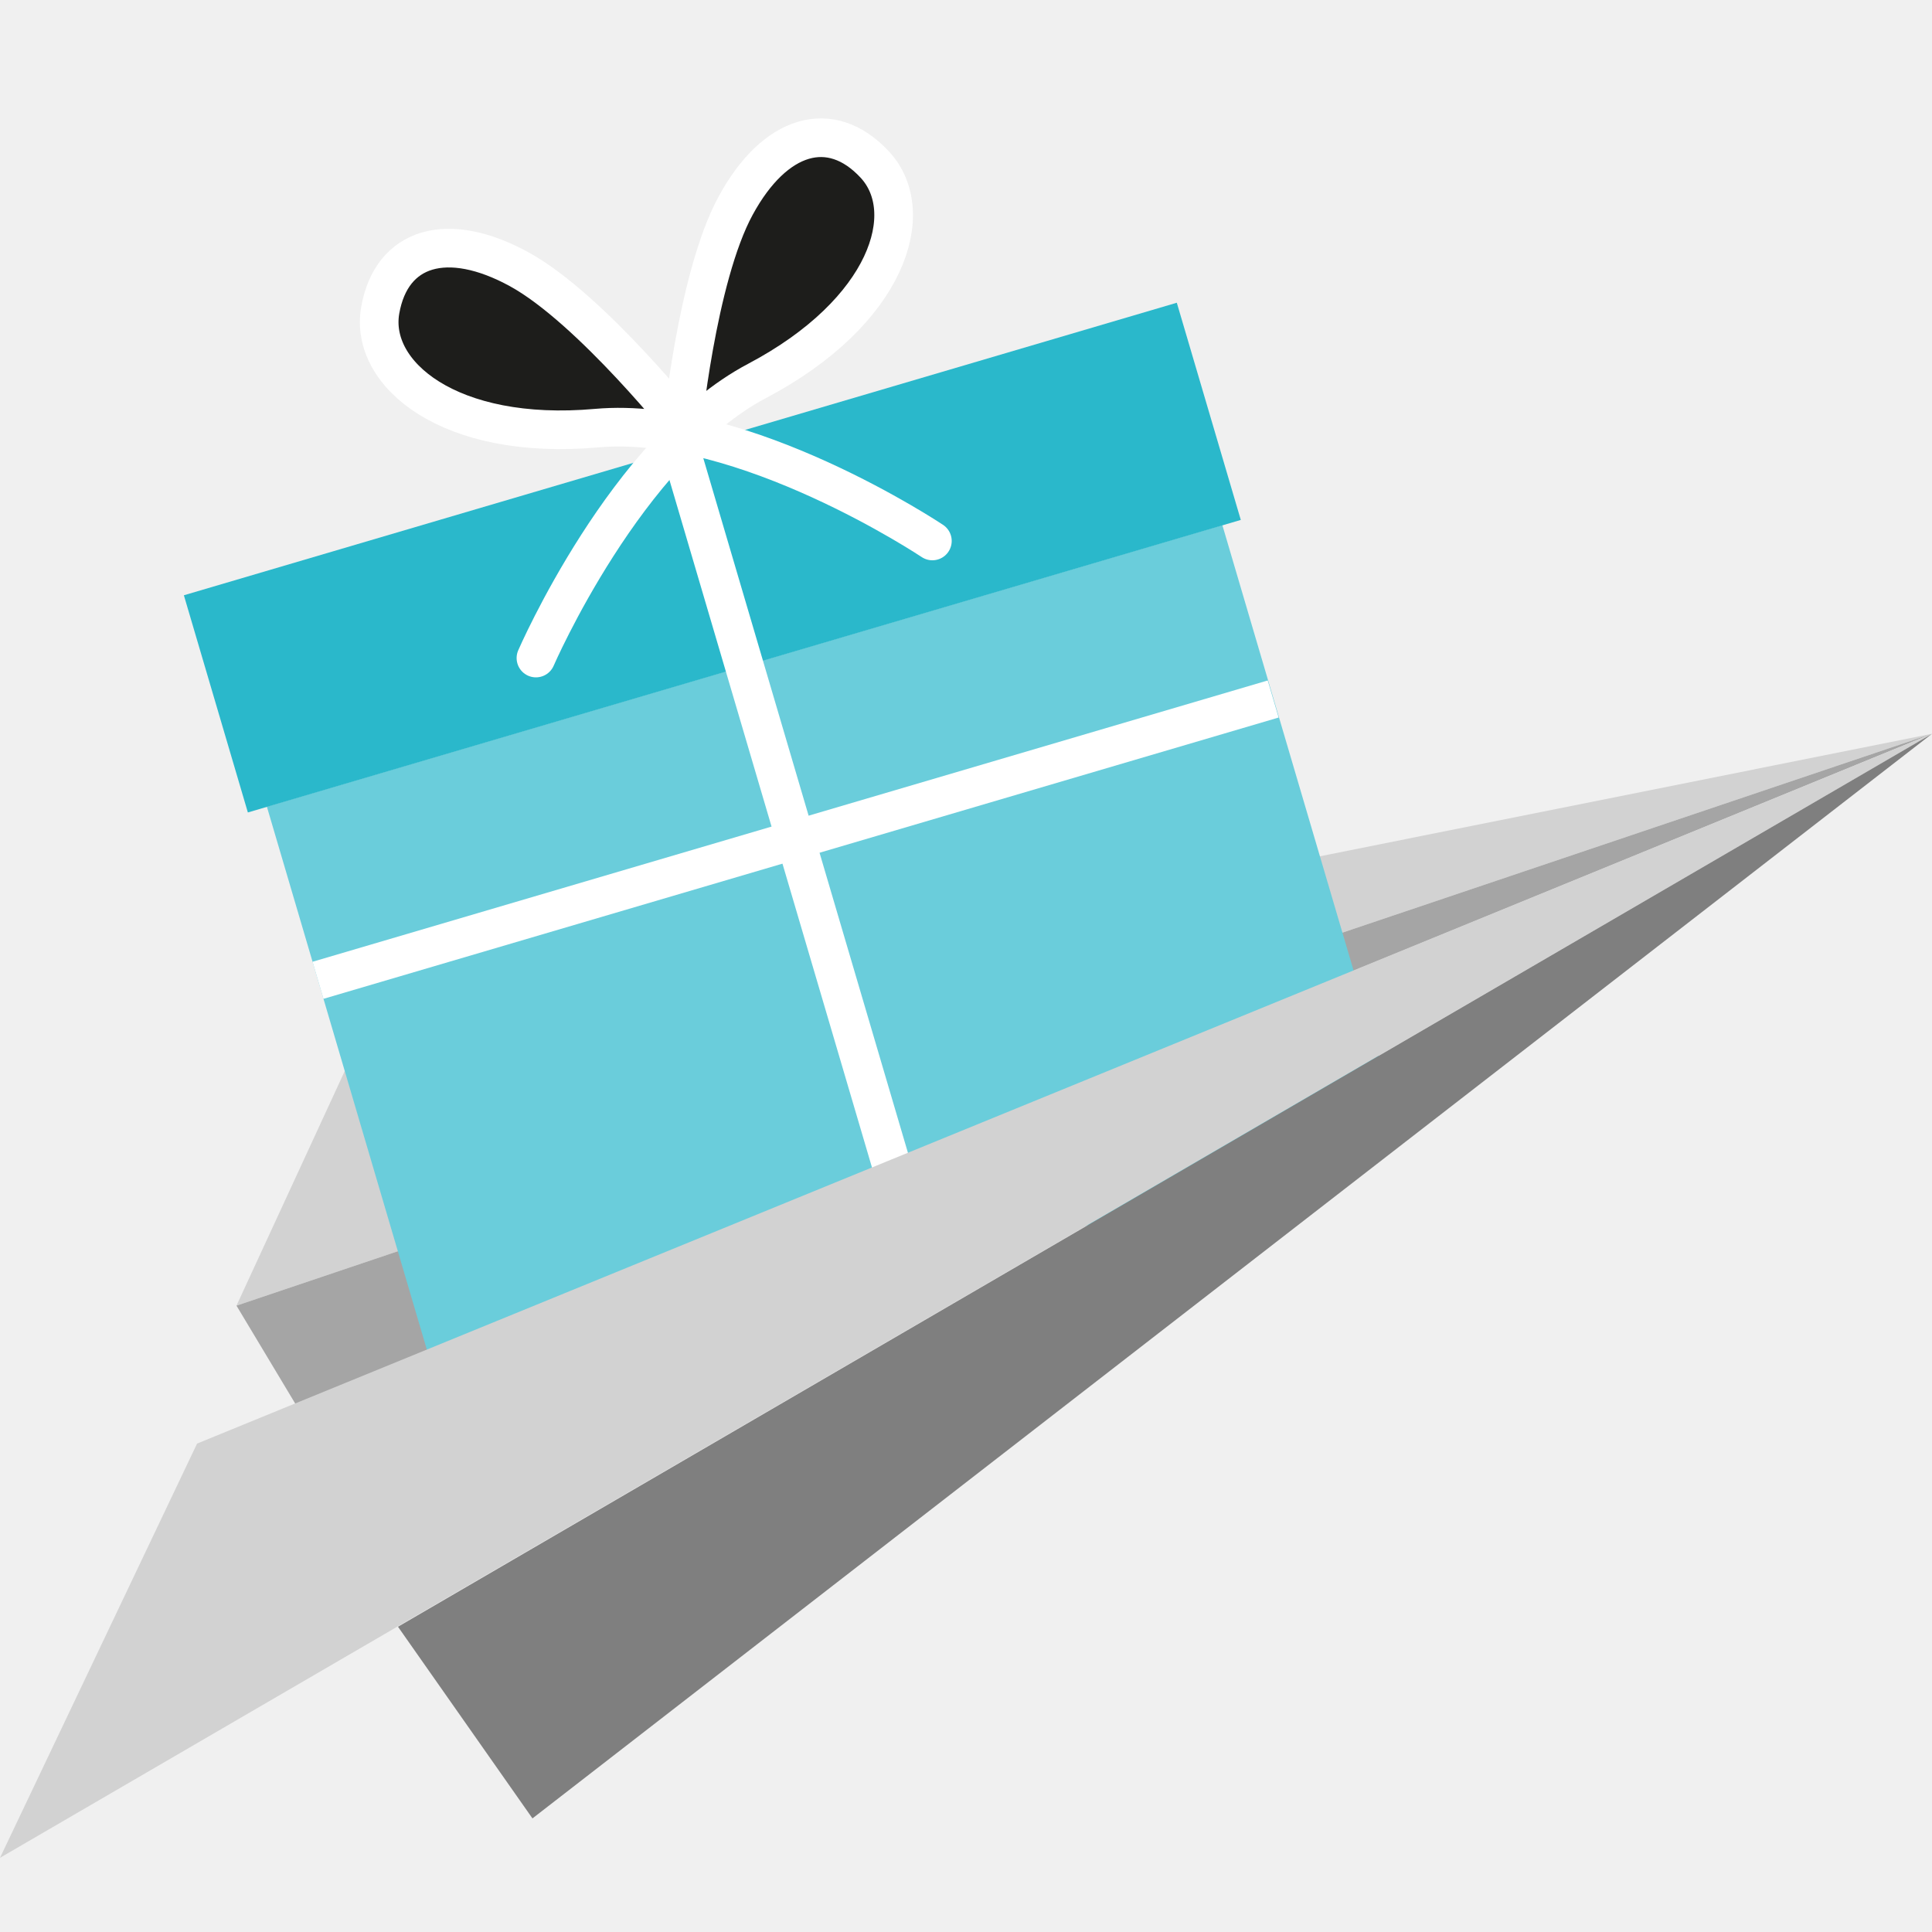
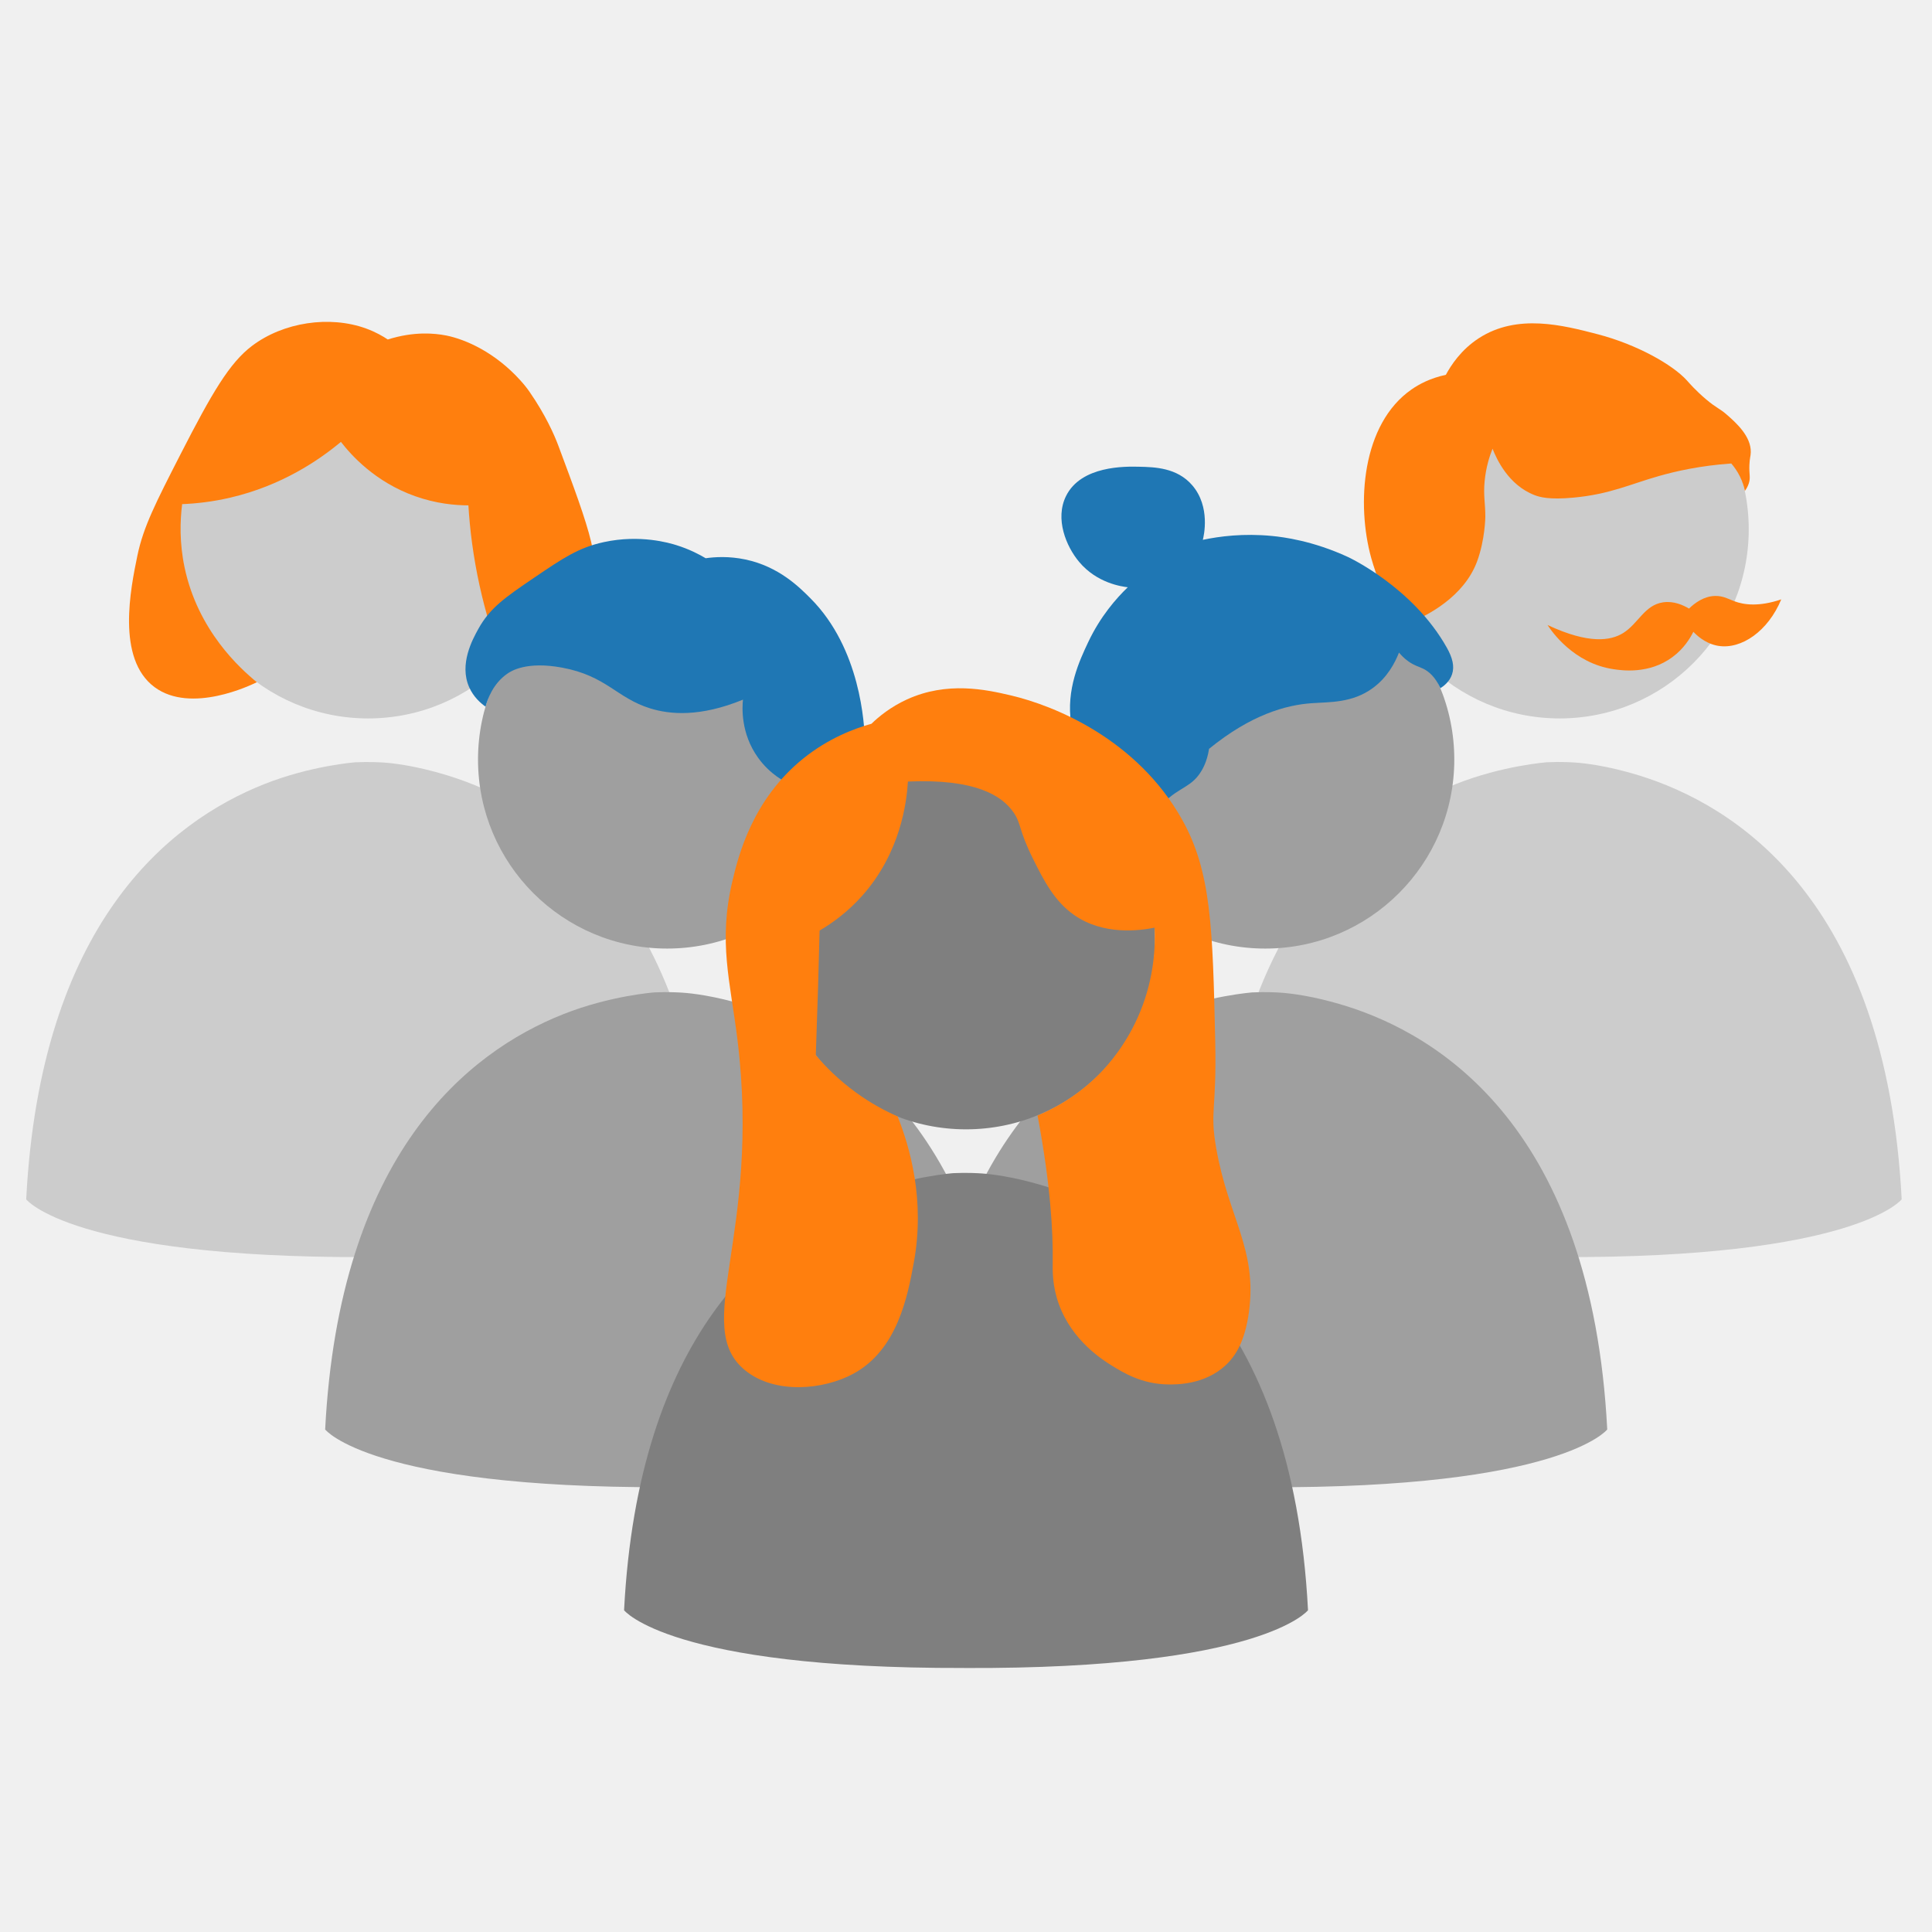
<svg xmlns="http://www.w3.org/2000/svg" version="1.1" id="Ebene_1" x="0px" y="0px" viewBox="0 0 50 50" style="enable-background:new 0 0 50 50;" xml:space="preserve">
-   <style type="text/css">
- 	.st0{fill:#D2D2D2;}
- 	.st1{fill:#A5A5A5;}
- 	.st2{fill:#6ACDDB;}
- 	.st3{fill:#2AB8CB;}
- 	.st4{fill:#1D1D1B;stroke:#FFFFFF;stroke-miterlimit:10;}
- 	.st5{fill:#1D1D1B;stroke:#FFFFFF;stroke-linecap:round;stroke-linejoin:round;stroke-miterlimit:10;}
- 	.st6{fill:#7F7F7F;}
- </style>
  <g>
-     <polygon class="st0" points="50,18.99 9.18,27.16 6.12,33.79  " />
-     <polygon class="st1" points="50,18.99 6.12,33.79 7.65,36.34  " />
    <g>
-       <rect x="8.7" y="16.9" transform="matrix(0.9592 -0.2826 0.2826 0.9592 -6.2147 7.1234)" class="st2" width="25.78" height="16.4" />
-       <rect x="5.04" y="11.5" transform="matrix(0.9592 -0.2826 0.2826 0.9592 -3.3256 5.7991)" class="st3" width="26.79" height="5.86" />
      <g>
-         <line class="st4" x1="17.61" y1="11.62" x2="23.9" y2="32.97" />
-         <line class="st4" x1="8.23" y1="25.37" x2="32.95" y2="18.09" />
-         <g>
-           <path class="st5" d="M24.13,14c0,0-4.88-3.26-8.69-2.92c-3.81,0.34-5.89-1.4-5.6-3.05s1.74-2.08,3.6-1.06s4.37,4.19,4.37,4.19" />
-           <path class="st5" d="M13.87,17.03c0,0,2.33-5.38,5.72-7.17s4.19-4.37,3.05-5.6s-2.59-0.8-3.6,1.06c-1.02,1.87-1.4,5.89-1.4,5.89      " />
-         </g>
+         <circle style="fill:#CCCCCC;" cx="40.364" cy="13.7" r="4.893" />
+       </g>
+       <g>
+         <path style="fill:#CCCCCC;" d="M42.406,20.064c-0.828-0.254-1.421-0.314-1.631-0.329c-0.087-0.006-0.384-0.025-0.738-0.008     c0,0-1.146,0.083-2.359,0.564c-2.476,0.981-5.797,3.623-6.163,10.748c0,0,1.175,1.513,8.791,1.494     c0.008,0,0.015,0.001,0.022,0.001c7.704,0.032,8.887-1.495,8.887-1.495C48.815,23.271,44.903,20.831,42.406,20.064z" />
      </g>
    </g>
-     <polygon class="st0" points="50,18.99 5.1,37.36 0,48.08  " />
-     <polygon class="st6" points="50,18.99 10.3,42.1 13.78,47.06  " />
+     <path style="fill:#FF7F0E;" d="M35.965,15.571c-0.148-0.253-0.341-0.635-0.477-1.127c-0.387-1.4-0.249-3.47,1.045-4.367   c0.193-0.134,0.479-0.289,0.886-0.377c0.131-0.244,0.392-0.65,0.859-0.951c0.992-0.638,2.167-0.334,3.074-0.098   c1.011,0.264,1.937,0.787,2.306,1.196c0.052,0.058,0.219,0.253,0.486,0.48c0.297,0.252,0.346,0.227,0.569,0.425   c0.213,0.189,0.606,0.537,0.597,0.95c-0.003,0.115-0.029,0.148-0.036,0.338c-0.009,0.237,0.034,0.314-0.014,0.467   c-0.029,0.091-0.073,0.158-0.103,0.197c-0.02-0.099-0.057-0.229-0.127-0.371c-0.073-0.148-0.157-0.26-0.225-0.338   c-0.8,0.056-1.431,0.199-1.87,0.324c-0.759,0.216-1.27,0.471-2.206,0.559c-0.636,0.06-0.881-0.013-1.014-0.064   c-0.68-0.261-0.986-0.94-1.088-1.202c-0.074,0.185-0.17,0.475-0.205,0.842c-0.036,0.38,0.02,0.571,0.018,0.922   c0,0-0.005,0.592-0.214,1.156c-0.346,0.93-1.315,1.4-1.664,1.55C36.363,15.913,36.164,15.742,35.965,15.571z" />
+     <path style="fill:#FF7F0E;" d="M43.711,15.75c0.157-0.151,0.39-0.321,0.677-0.327c0.207-0.004,0.341,0.078,0.491,0.135   c0.254,0.096,0.641,0.149,1.22-0.046c-0.343,0.825-1.031,1.298-1.628,1.203c-0.119-0.019-0.378-0.083-0.647-0.364   c-0.084,0.168-0.245,0.435-0.539,0.653c-0.607,0.451-1.31,0.347-1.526,0.315c-1.039-0.153-1.607-0.987-1.709-1.144   c1.077,0.505,1.638,0.403,1.952,0.211c0.398-0.244,0.554-0.728,1.04-0.798C43.318,15.548,43.561,15.661,43.711,15.75z" />
+   </g>
+   <g>
+     <g>
+       <g>
+         <circle style="fill:#9F9F9F;" cx="32.744" cy="19.656" r="4.893" />
+       </g>
+       <g>
+         <path style="fill:#9F9F9F;" d="M34.786,26.02c-0.828-0.254-1.421-0.314-1.631-0.329c-0.087-0.006-0.384-0.025-0.738-0.008     c0,0-1.146,0.083-2.359,0.564c-2.476,0.981-5.797,3.623-6.163,10.748c0,0,1.175,1.513,8.791,1.494     c0.008,0,0.015,0.001,0.022,0.001c7.704,0.032,8.887-1.495,8.887-1.495C41.195,29.226,37.284,26.786,34.786,26.02z" />
+       </g>
+     </g>
+     <path style="fill:#1F77B4;" d="M36.206,16.888c0.052,0.064,0.134,0.153,0.252,0.235c0.156,0.108,0.269,0.131,0.377,0.184   c0.134,0.066,0.302,0.2,0.443,0.503c0.086-0.054,0.238-0.169,0.301-0.359c0.069-0.207,0.01-0.431-0.135-0.689   c-0.882-1.573-2.559-2.347-2.559-2.347c-0.909-0.42-1.674-0.516-1.962-0.544c-0.746-0.073-1.37,0.01-1.794,0.1   c0.024-0.093,0.205-0.853-0.272-1.41c-0.395-0.46-0.975-0.473-1.382-0.482c-0.345-0.008-1.497-0.033-1.887,0.76   c-0.29,0.589,0.002,1.3,0.341,1.704c0.46,0.548,1.098,0.637,1.258,0.655c-0.294,0.283-0.709,0.751-1.027,1.426   c-0.222,0.472-0.575,1.219-0.438,2.106c0.218,1.411,1.585,2.605,2.077,2.39c0.048-0.021,0.057-0.026,0.163-0.164   c0.423-0.547,0.776-0.527,1.052-0.888c0.101-0.132,0.224-0.347,0.276-0.688c1.098-0.896,2.007-1.133,2.64-1.18   c0.475-0.035,1.066,0,1.603-0.397C35.905,17.53,36.1,17.158,36.206,16.888z" />
+   </g>
+   <g>
+     <g>
+       <g>
+         <circle style="fill:#CCCCCC;" cx="9.528" cy="13.7" r="4.893" />
+       </g>
+       <g>
+         <path style="fill:#CCCCCC;" d="M11.57,20.064c-0.828-0.254-1.421-0.314-1.631-0.329C9.851,19.73,9.555,19.711,9.2,19.728     c0,0-1.146,0.083-2.359,0.564c-2.476,0.981-5.797,3.623-6.163,10.748c0,0,1.175,1.513,8.791,1.494     c0.008,0,0.015,0.001,0.022,0.001c7.704,0.032,8.887-1.495,8.887-1.495C17.979,23.271,14.067,20.831,11.57,20.064z" />
+       </g>
+     </g>
+     <path style="fill:#FF7F0E;" d="M6.648,17.655C6.22,17.308,5.12,16.32,4.776,14.681c-0.134-0.64-0.116-1.207-0.062-1.634   c0.371-0.015,0.791-0.062,1.245-0.168c1.331-0.31,2.293-0.967,2.864-1.443c0.265,0.342,0.883,1.037,1.922,1.406   c0.541,0.192,1.027,0.236,1.377,0.237c0.019,0.31,0.049,0.637,0.095,0.977c0.104,0.771,0.265,1.464,0.445,2.068   c0.261-0.084,0.716-0.229,1.287-0.408c1.112-0.349,1.163-0.355,1.25-0.449c0.459-0.498,0.056-1.576-0.749-3.733   c-0.107-0.286-0.333-0.797-0.747-1.396c-0.065-0.093-0.139-0.187-0.235-0.293c-0.652-0.722-1.408-1.059-1.918-1.162   c-0.007-0.001-0.012-0.002-0.016-0.003C11.25,8.626,10.72,8.57,10.036,8.786C9.908,8.701,9.718,8.59,9.472,8.501   C8.532,8.16,7.335,8.336,6.521,8.952c-0.58,0.439-1.031,1.207-1.851,2.808c-0.64,1.251-0.96,1.876-1.114,2.618   c-0.174,0.843-0.551,2.669,0.444,3.405C4.945,18.483,6.499,17.729,6.648,17.655z" />
+   </g>
+   <g>
+     <g>
+       <circle style="fill:#9F9F9F;" cx="17.264" cy="19.656" r="4.893" />
+     </g>
+     <g>
+       <path style="fill:#9F9F9F;" d="M19.306,26.02c-0.828-0.254-1.421-0.314-1.631-0.329c-0.087-0.006-0.384-0.025-0.738-0.008    c0,0-1.146,0.083-2.359,0.564c-2.476,0.981-5.797,3.623-6.163,10.748c0,0,1.175,1.513,8.791,1.494    c0.008,0,0.015,0.001,0.022,0.001c7.704,0.032,8.887-1.495,8.887-1.495C25.715,29.226,21.803,26.786,19.306,26.02z" />
+     </g>
+   </g>
+   <path style="fill:#1F77B4;" d="M13.129,17.435c0.099-0.069,0.499-0.327,1.416-0.157c1.151,0.213,1.41,0.783,2.279,1.054  c0.515,0.16,1.292,0.23,2.404-0.225c-0.019,0.185-0.066,0.865,0.389,1.5c0.309,0.432,0.7,0.636,0.893,0.72  c0.625-0.379,1.249-0.757,1.874-1.136c-0.013-0.446-0.11-2.403-1.407-3.704c-0.289-0.29-0.819-0.824-1.684-1.007  c-0.425-0.09-0.79-0.067-1.03-0.033c-0.176-0.105-0.432-0.237-0.759-0.339c-0.183-0.057-0.938-0.281-1.873-0.079  c-0.659,0.142-1.062,0.416-1.821,0.931c-0.741,0.503-1.132,0.775-1.431,1.317c-0.146,0.264-0.504,0.912-0.235,1.512  c0.112,0.25,0.295,0.409,0.422,0.499C12.62,18.089,12.76,17.692,13.129,17.435z" />
+   <g>
+     <g>
+       <g>
+         <circle style="fill:#7F7F7F;" cx="25" cy="24.334" r="4.893" />
+       </g>
+       <g>
+         <path style="fill:#7F7F7F;" d="M27.042,30.698c-0.828-0.254-1.421-0.314-1.631-0.329c-0.087-0.006-0.384-0.025-0.738-0.008     c0,0-1.146,0.083-2.359,0.564c-2.476,0.981-5.797,3.623-6.163,10.748c0,0,1.175,1.513,8.791,1.494     c0.008,0,0.015,0.001,0.022,0.001c7.704,0.032,8.887-1.495,8.887-1.495C33.451,33.905,29.539,31.464,27.042,30.698z" />
+       </g>
+     </g>
+     <path style="fill:#FF7F0E;" d="M30.589,21.204c-1.16-2.061-3.268-2.935-4.433-3.208c-0.634-0.149-1.643-0.371-2.686,0.106   c-0.423,0.194-0.727,0.445-0.917,0.629c-0.444,0.124-1.11,0.373-1.763,0.898c-1.316,1.059-1.681,2.515-1.837,3.179   c-0.369,1.57-0.054,2.584,0.133,4.106c0.621,5.065-1.212,7.41,0.202,8.553c0.772,0.624,2.029,0.502,2.797,0.085   c1.14-0.619,1.404-2,1.566-2.887c0.293-1.61-0.103-2.977-0.42-3.771c-0.31-0.137-0.684-0.333-1.076-0.618   c-0.459-0.333-0.8-0.681-1.042-0.968c0.021-0.591,0.041-1.186,0.059-1.784c0.014-0.482,0.027-0.963,0.039-1.441   c0.33-0.194,0.727-0.48,1.1-0.898c1-1.121,1.154-2.434,1.186-2.959c1.743-0.075,2.436,0.362,2.737,0.804   c0.201,0.295,0.127,0.445,0.5,1.195c0.278,0.559,0.554,1.099,1.064,1.455c0.758,0.53,1.686,0.407,2.082,0.328   c0.022,0.467-0.003,1.271-0.37,2.17c-0.344,0.843-0.83,1.378-1.026,1.581c-0.606,0.625-1.246,0.949-1.632,1.11   c0.338,1.806,0.402,3.007,0.392,3.791c-0.003,0.212-0.014,0.619,0.163,1.102c0.342,0.933,1.12,1.427,1.364,1.578   c0.302,0.186,0.783,0.483,1.468,0.489c0.211,0.002,0.934,0.009,1.477-0.493c0.269-0.249,0.505-0.633,0.607-1.383   c0.22-1.629-0.537-2.447-0.849-4.247c-0.169-0.975,0.016-0.946-0.024-2.767C31.384,24.019,31.351,22.558,30.589,21.204z" />
  </g>
</svg>
